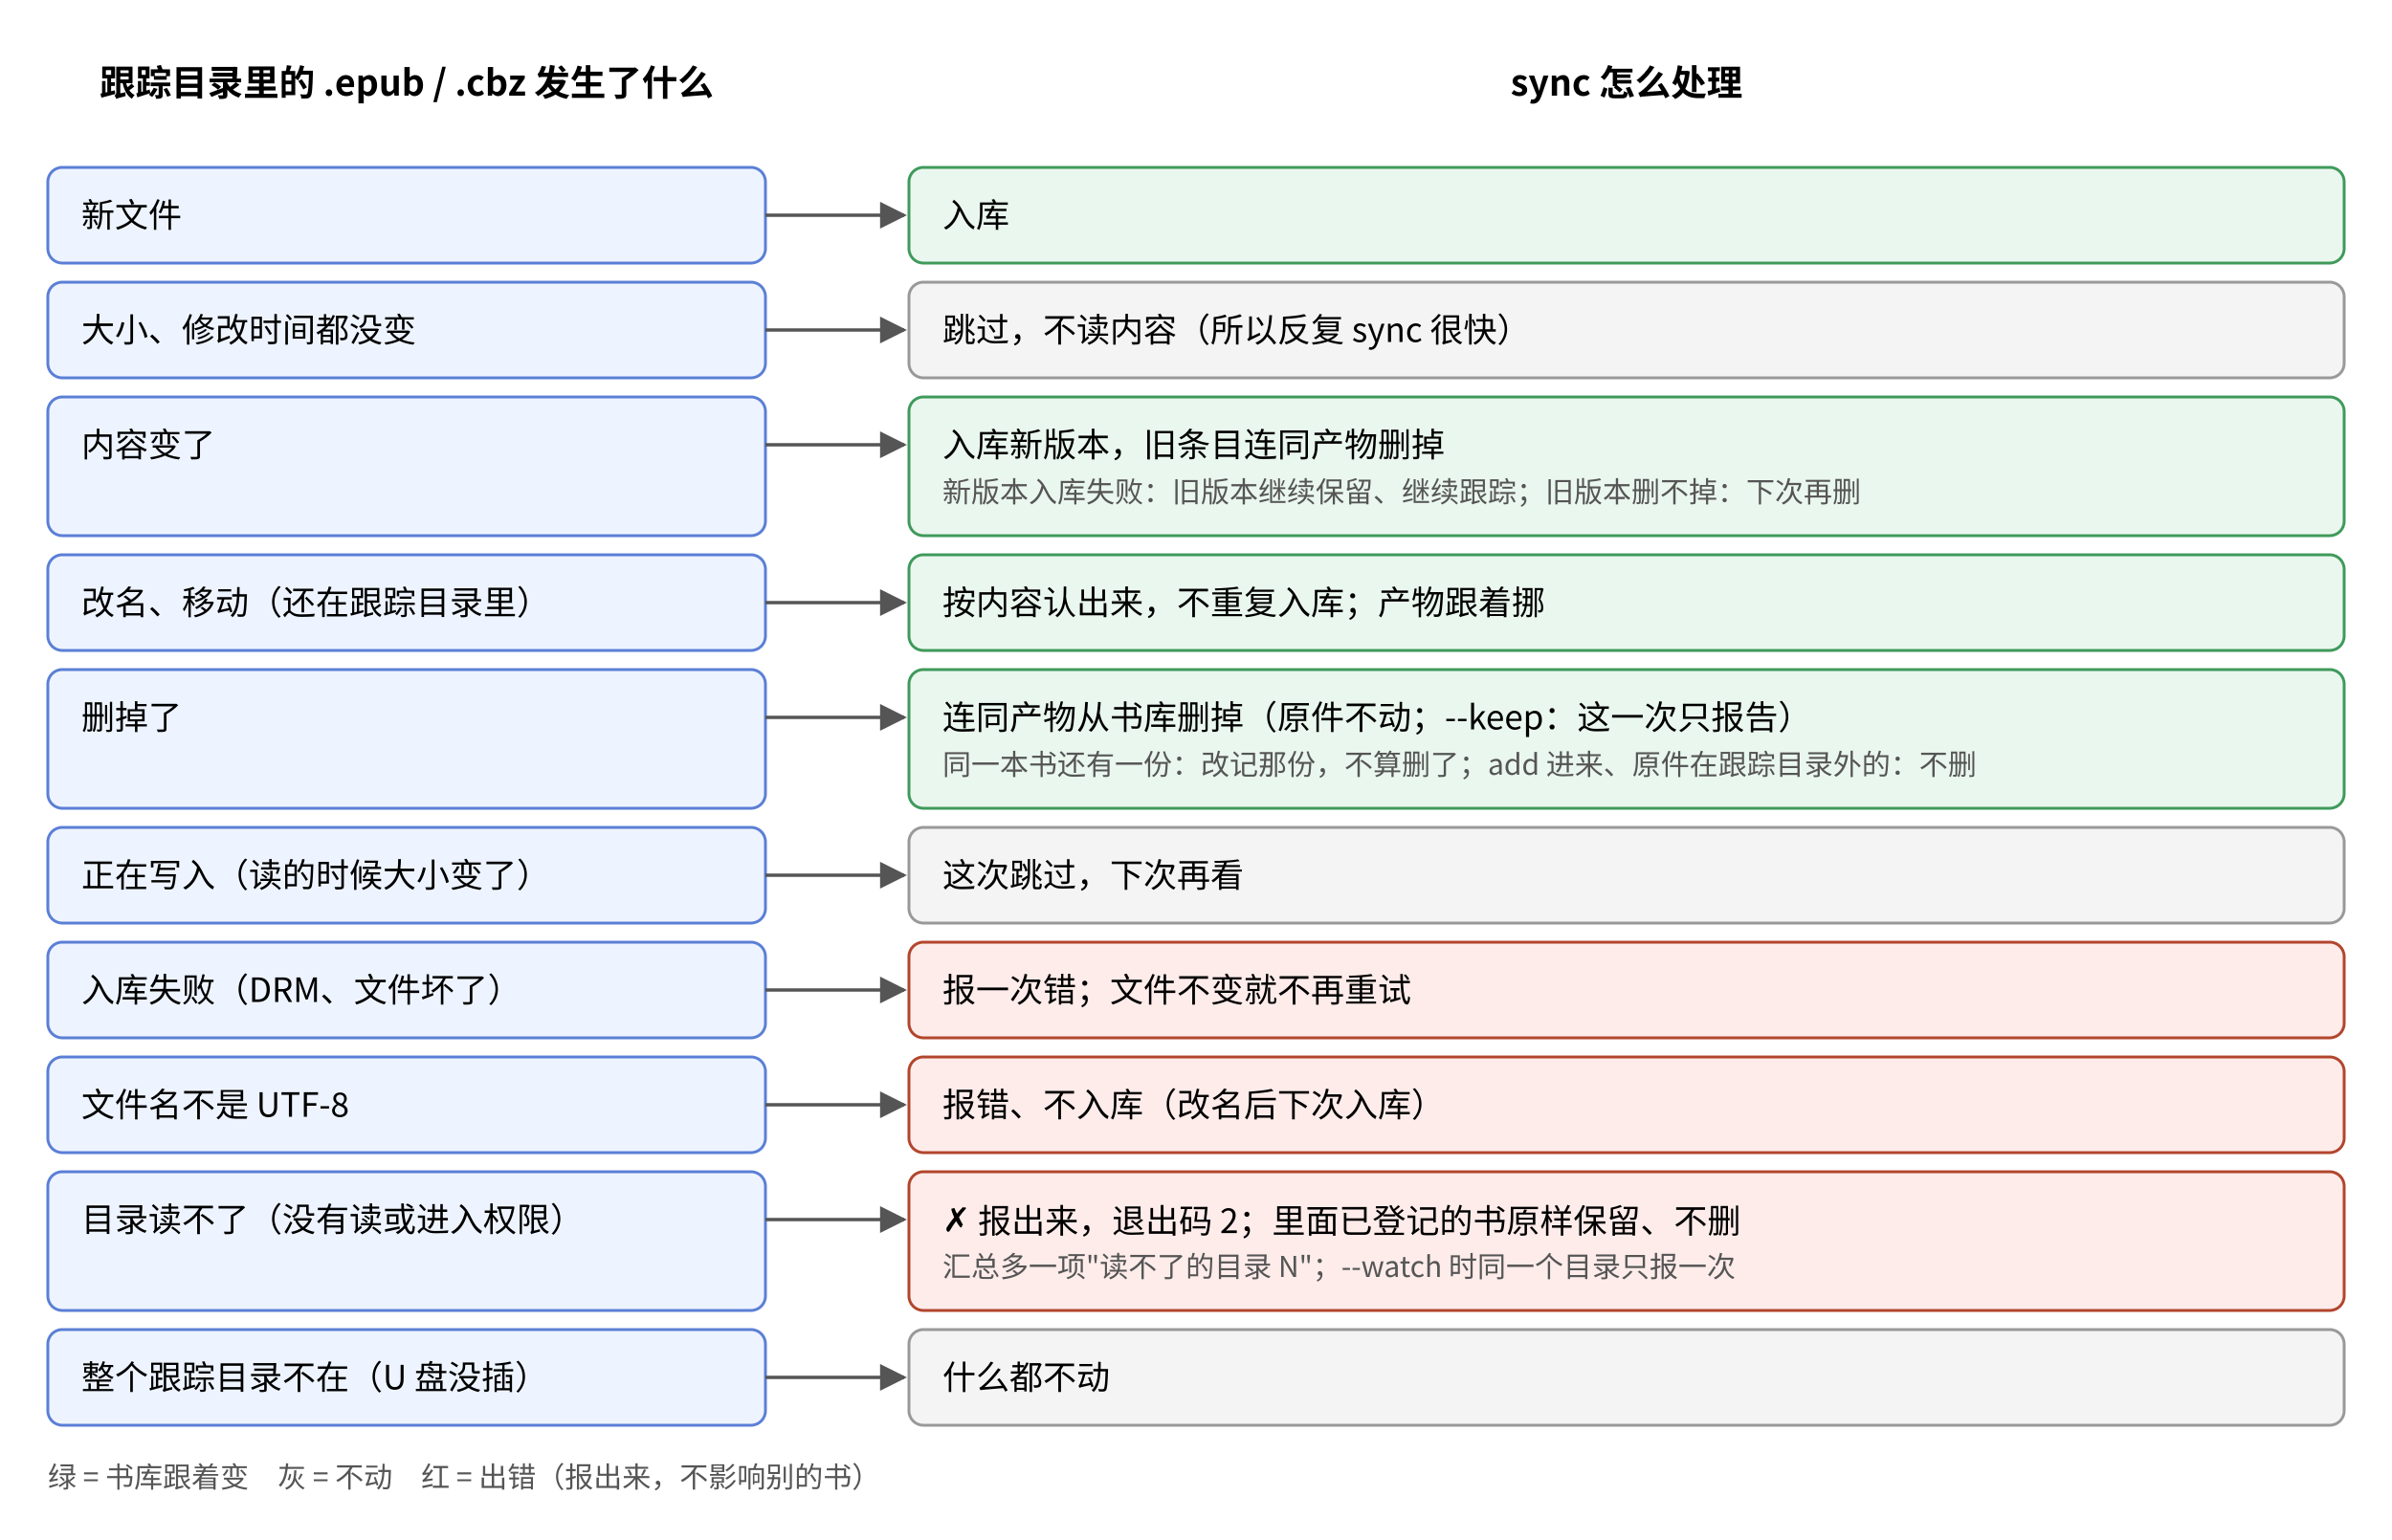
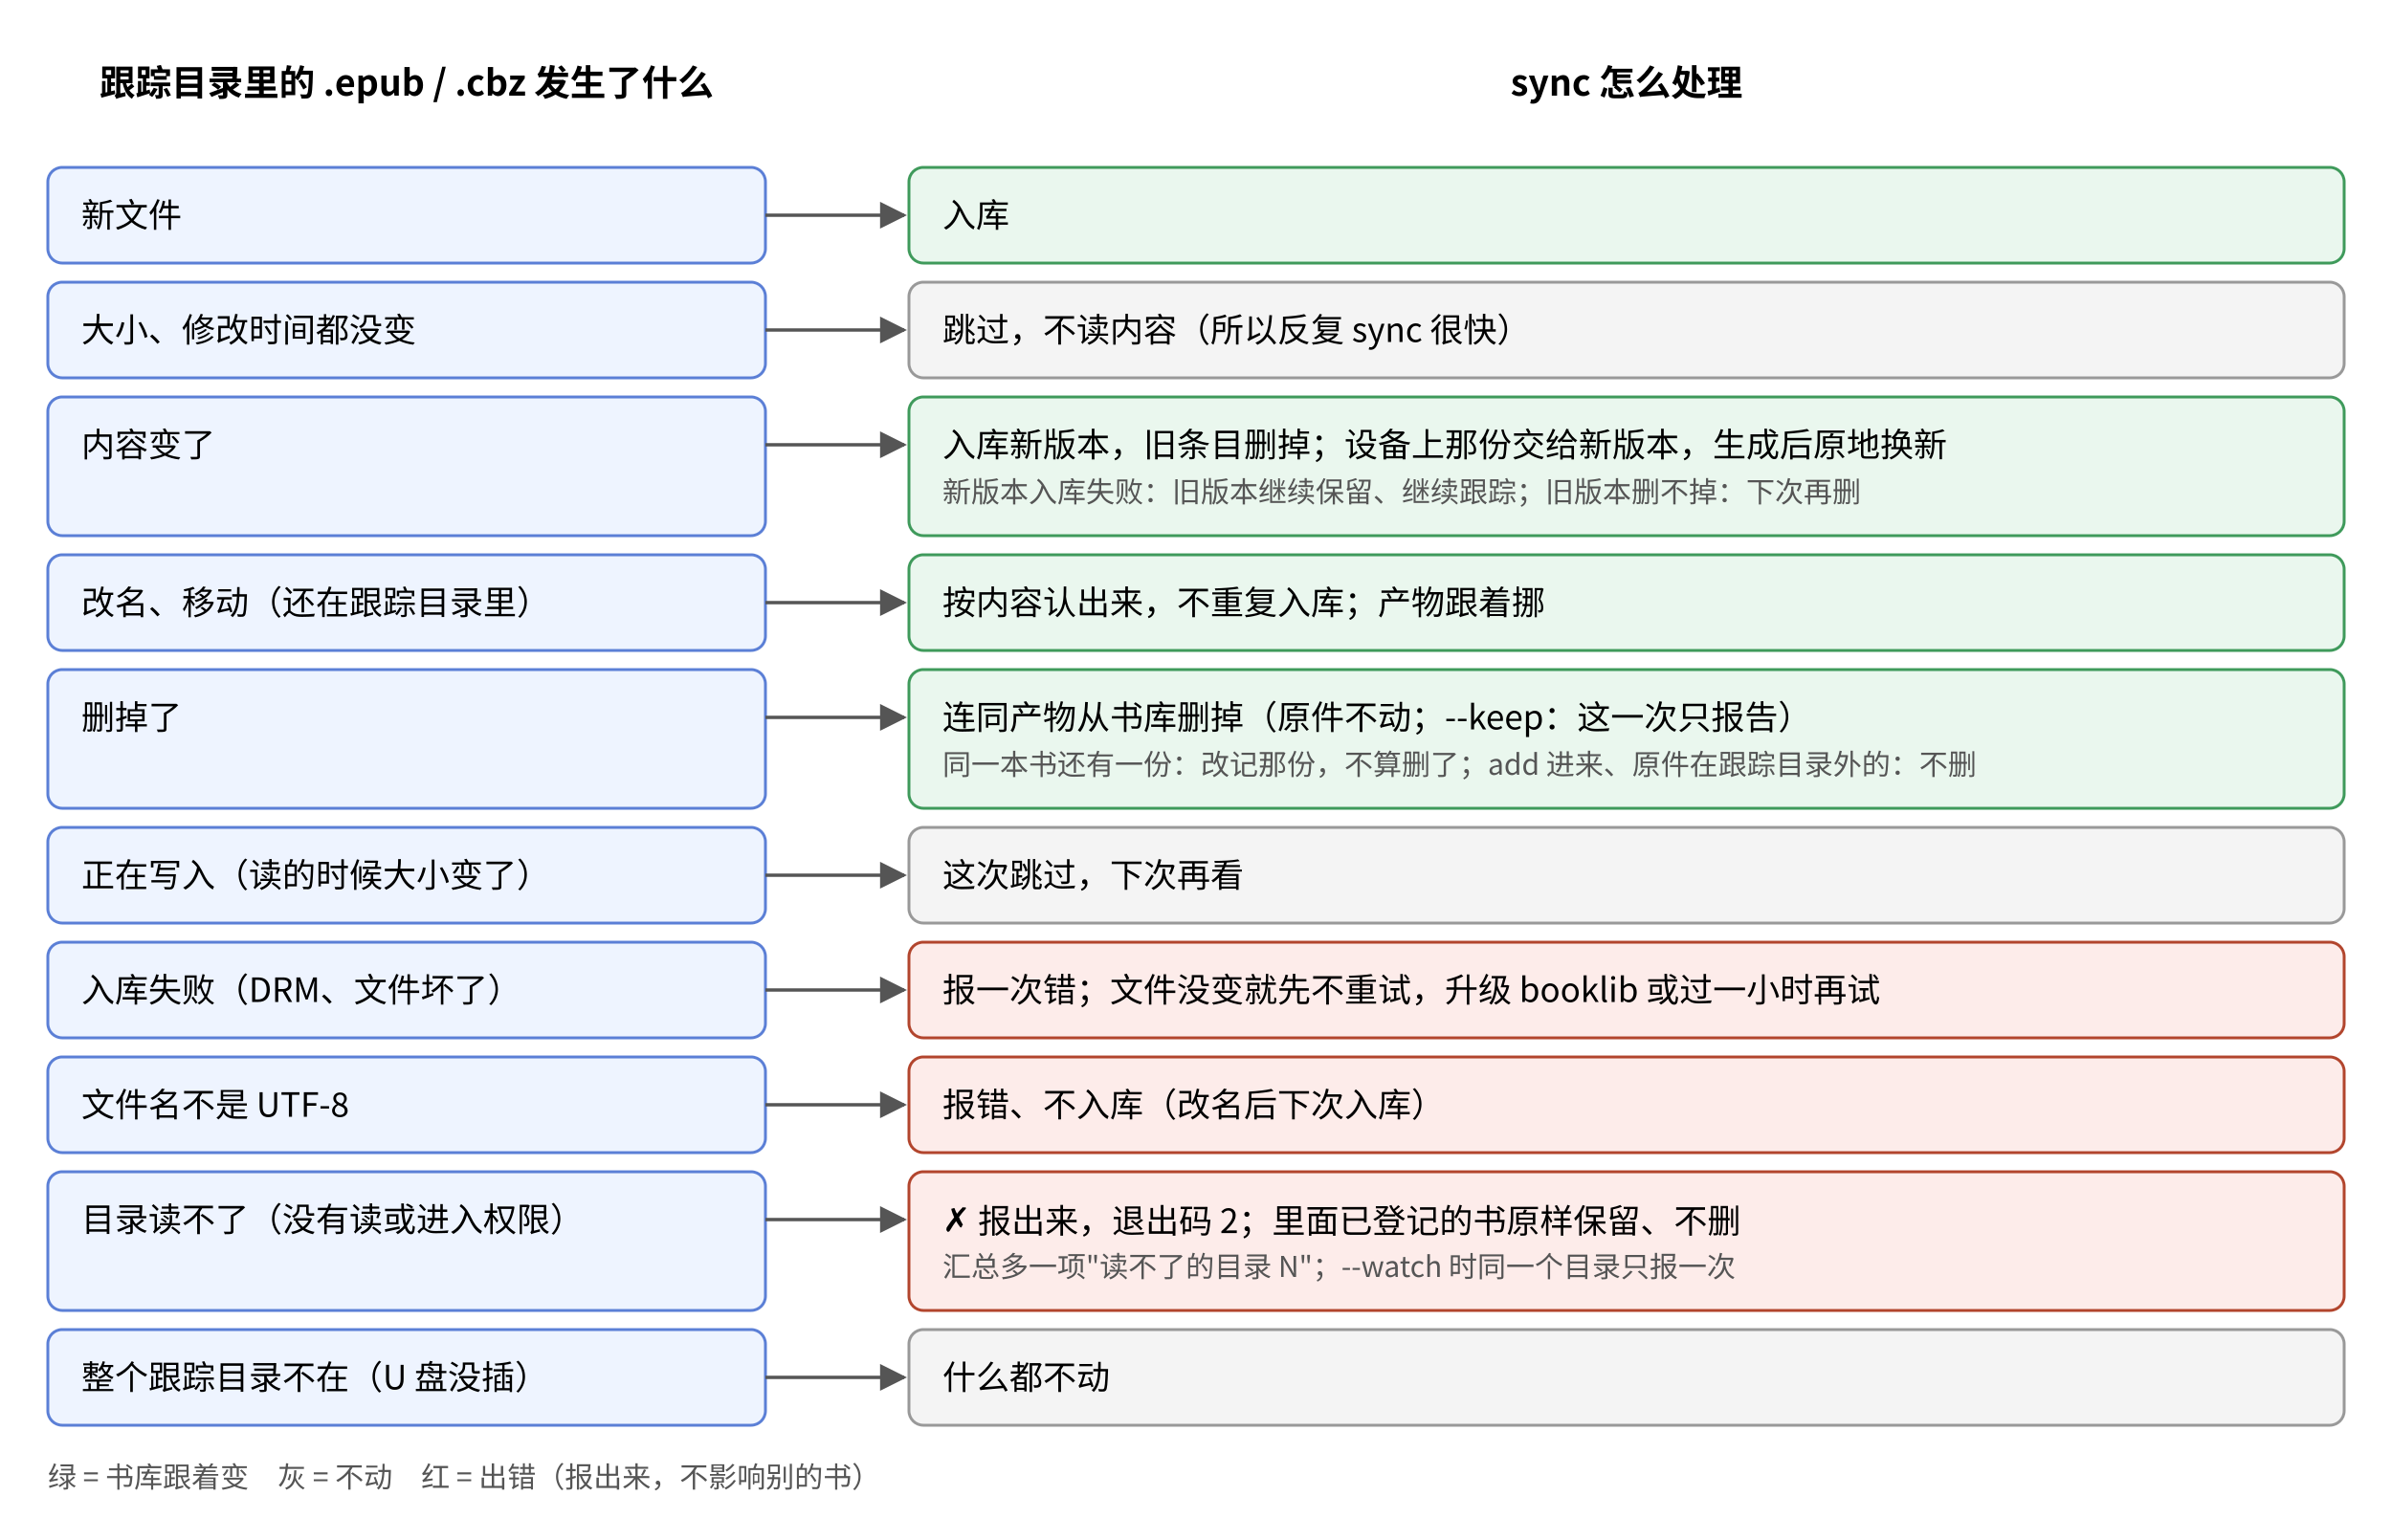
<svg xmlns="http://www.w3.org/2000/svg" viewBox="0 0 1000 644" font-family="'Noto Sans CJK SC','PingFang SC','Microsoft YaHei',sans-serif" font-size="14">
  <defs>
    <marker id="a" viewBox="0 0 10 10" refX="9" refY="5" markerWidth="8" markerHeight="8" orient="auto">
      <path d="M0 0L10 5L0 10z" fill="#555" />
    </marker>
    <style>.h{font-weight:bold;font-size:15px} .s{font-size:12px;fill:#555}</style>
  </defs>
  <rect width="1000" height="644" fill="#ffffff" />
  <text x="170" y="40" text-anchor="middle" class="h">跟踪目录里的 .epub / .cbz 发生了什么</text>
  <text x="680" y="40" text-anchor="middle" class="h">sync 怎么处理</text>
  <rect x="20" y="70" width="300" height="40" rx="6" fill="#eef4ff" stroke="#5b7fd6" stroke-width="1.2" />
  <text x="34" y="95">新文件</text>
  <path d="M320 90 L378 90" stroke="#555" stroke-width="1.4" marker-end="url(#a)" />
  <rect x="380" y="70" width="600" height="40" rx="6" fill="#eaf7ee" stroke="#3f9a5b" stroke-width="1.2" />
  <text x="394" y="95">入库</text>
  <rect x="20" y="118" width="300" height="40" rx="6" fill="#eef4ff" stroke="#5b7fd6" stroke-width="1.2" />
  <text x="34" y="143">大小、修改时间都没变</text>
  <path d="M320 138 L378 138" stroke="#555" stroke-width="1.4" marker-end="url(#a)" />
  <rect x="380" y="118" width="600" height="40" rx="6" fill="#f4f4f4" stroke="#999" stroke-width="1.2" />
  <text x="394" y="143">跳过，不读内容（所以反复 sync 很快）</text>
  <rect x="20" y="166" width="300" height="58" rx="6" fill="#eef4ff" stroke="#5b7fd6" stroke-width="1.2" />
  <text x="34" y="191">内容变了</text>
  <path d="M320 186 L378 186" stroke="#555" stroke-width="1.4" marker-end="url(#a)" />
  <rect x="380" y="166" width="600" height="58" rx="6" fill="#eaf7ee" stroke="#3f9a5b" stroke-width="1.2" />
-   <text x="394" y="191">入库新版本，旧条目连同产物删掉</text>
+   <text x="394" y="191">入库新版本，旧条目删掉；设备上那份交给新版本，生成后原地换新</text>
  <text x="394" y="210" class="s">新版本入库失败：旧版本继续保留、继续跟踪；旧版本删不掉：下次再删</text>
  <rect x="20" y="232" width="300" height="40" rx="6" fill="#eef4ff" stroke="#5b7fd6" stroke-width="1.2" />
  <text x="34" y="257">改名、移动（还在跟踪目录里）</text>
  <path d="M320 252 L378 252" stroke="#555" stroke-width="1.4" marker-end="url(#a)" />
  <rect x="380" y="232" width="600" height="40" rx="6" fill="#eaf7ee" stroke="#3f9a5b" stroke-width="1.2" />
  <text x="394" y="257">按内容认出来，不重复入库；产物跟着挪</text>
  <rect x="20" y="280" width="300" height="58" rx="6" fill="#eef4ff" stroke="#5b7fd6" stroke-width="1.2" />
  <text x="34" y="305">删掉了</text>
  <path d="M320 300 L378 300" stroke="#555" stroke-width="1.4" marker-end="url(#a)" />
  <rect x="380" y="280" width="600" height="58" rx="6" fill="#eaf7ee" stroke="#3f9a5b" stroke-width="1.2" />
  <text x="394" y="305">连同产物从书库删掉（原件不动；--keep：这一次只报告）</text>
  <text x="394" y="324" class="s">同一本书还有一份：改记那份，不算删了；add 进来、原件在跟踪目录外的：不删</text>
  <rect x="20" y="346" width="300" height="40" rx="6" fill="#eef4ff" stroke="#5b7fd6" stroke-width="1.2" />
  <text x="34" y="371">正在写入（读的时候大小变了）</text>
  <path d="M320 366 L378 366" stroke="#555" stroke-width="1.4" marker-end="url(#a)" />
  <rect x="380" y="346" width="600" height="40" rx="6" fill="#f4f4f4" stroke="#999" stroke-width="1.2" />
  <text x="394" y="371">这次跳过，下次再看</text>
  <rect x="20" y="394" width="300" height="40" rx="6" fill="#eef4ff" stroke="#5b7fd6" stroke-width="1.2" />
  <text x="34" y="419">入库失败（DRM、文件坏了）</text>
  <path d="M320 414 L378 414" stroke="#555" stroke-width="1.4" marker-end="url(#a)" />
  <rect x="380" y="394" width="600" height="40" rx="6" fill="#fdecea" stroke="#b2452d" stroke-width="1.2" />
-   <text x="394" y="419">报一次错；文件不变就不再重试</text>
+   <text x="394" y="419">报一次错；文件没变就先不重试，升级 booklib 或过一小时再试</text>
  <rect x="20" y="442" width="300" height="40" rx="6" fill="#eef4ff" stroke="#5b7fd6" stroke-width="1.2" />
  <text x="34" y="467">文件名不是 UTF-8</text>
  <path d="M320 462 L378 462" stroke="#555" stroke-width="1.4" marker-end="url(#a)" />
  <rect x="380" y="442" width="600" height="40" rx="6" fill="#fdecea" stroke="#b2452d" stroke-width="1.2" />
  <text x="394" y="467">报错、不入库（改名后下次入库）</text>
  <rect x="20" y="490" width="300" height="58" rx="6" fill="#eef4ff" stroke="#5b7fd6" stroke-width="1.2" />
  <text x="34" y="515">目录读不了（没有读或进入权限）</text>
  <path d="M320 510 L378 510" stroke="#555" stroke-width="1.4" marker-end="url(#a)" />
  <rect x="380" y="490" width="600" height="58" rx="6" fill="#fdecea" stroke="#b2452d" stroke-width="1.2" />
  <text x="394" y="515">✗ 报出来，退出码 2；里面已登记的书原样保留、不删</text>
  <text x="394" y="534" class="s">汇总多一项"读不了的目录 N"；--watch 时同一个目录只报一次</text>
  <rect x="20" y="556" width="300" height="40" rx="6" fill="#eef4ff" stroke="#5b7fd6" stroke-width="1.2" />
  <text x="34" y="581">整个跟踪目录不在（U 盘没插）</text>
  <path d="M320 576 L378 576" stroke="#555" stroke-width="1.4" marker-end="url(#a)" />
  <rect x="380" y="556" width="600" height="40" rx="6" fill="#f4f4f4" stroke="#999" stroke-width="1.2" />
  <text x="394" y="581">什么都不动</text>
  <text x="20" y="622" class="s">绿 = 书库跟着变　灰 = 不动　红 = 出错（报出来，不影响别的书）</text>
</svg>
